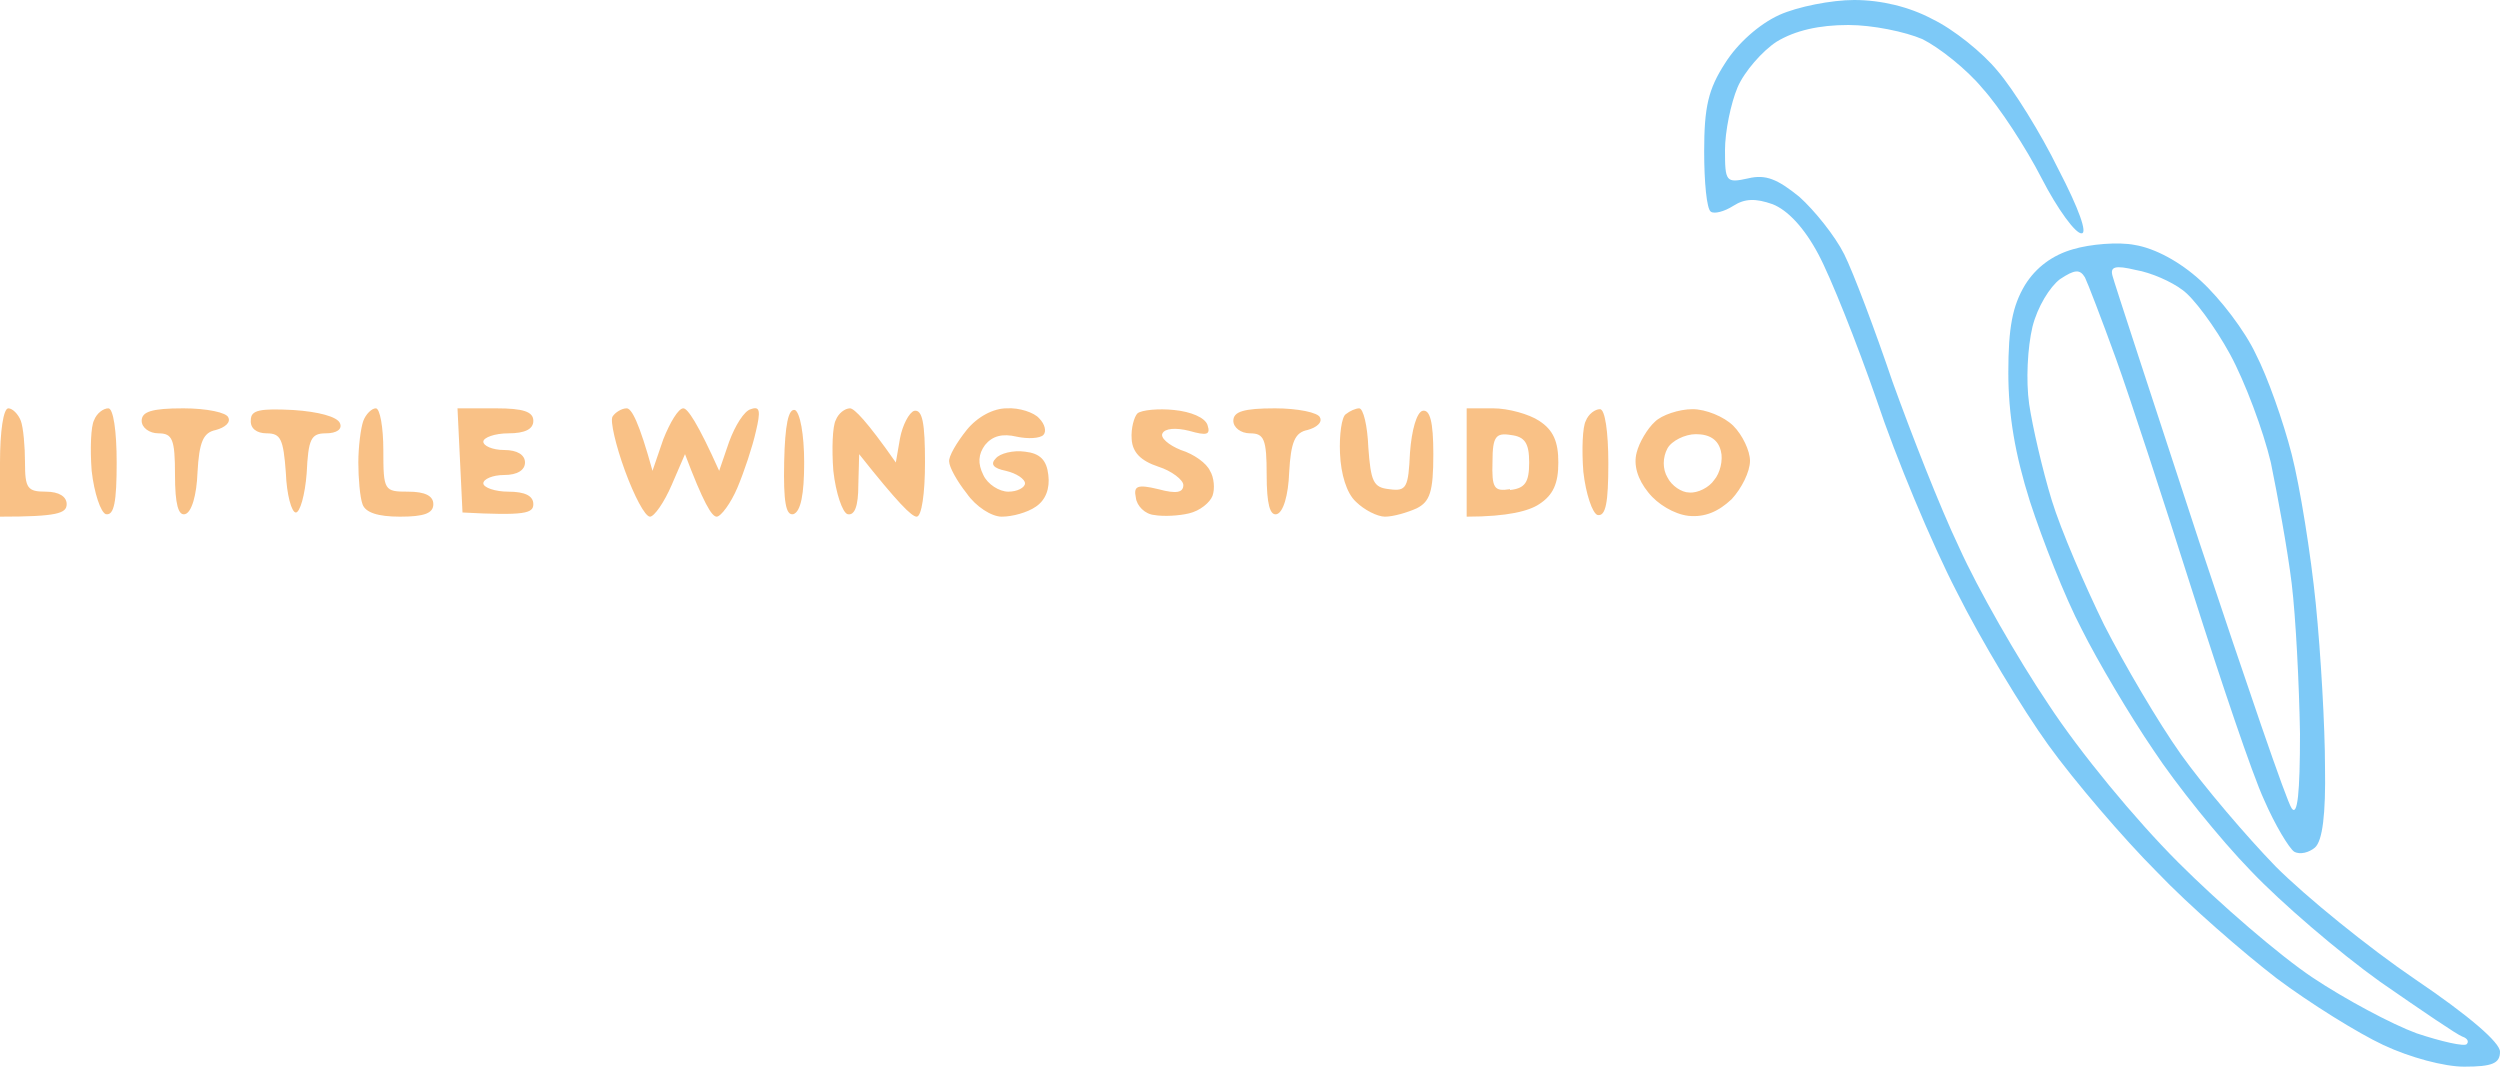
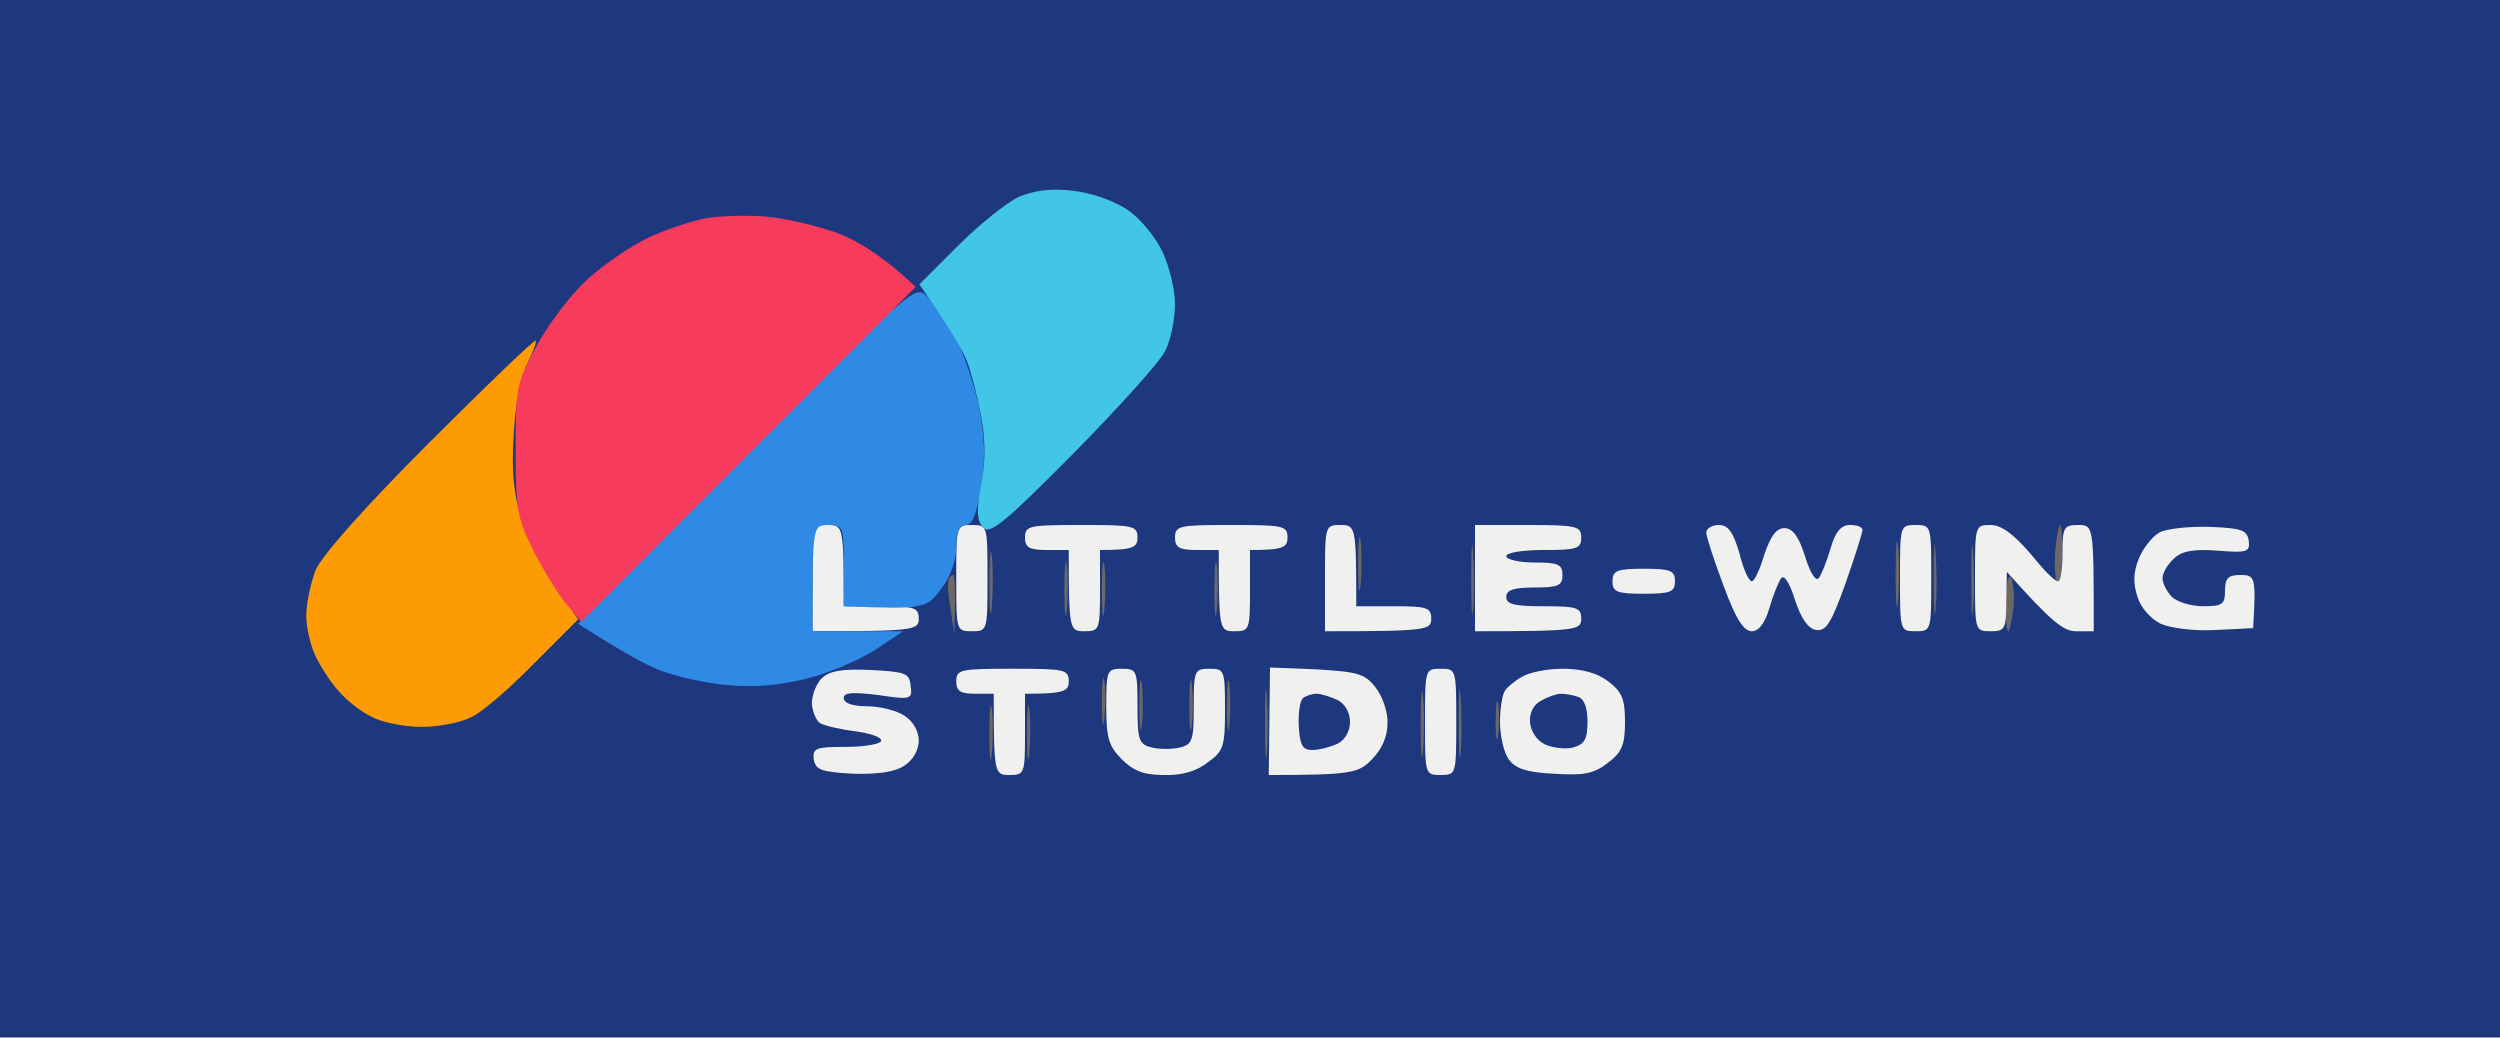
- <svg xmlns="http://www.w3.org/2000/svg" version="1.2" viewBox="0 0 300 128" width="300" height="128">
+ <svg xmlns="http://www.w3.org/2000/svg" version="1.2" viewBox="0 0 400 166" width="400" height="166">
  <style>
- 		.s0 { opacity: .7;fill: #46b2f3 } 
- 		.s1 { opacity: .7;fill: #f6a753 } 
+ 		.s0 { fill: #1e387f } 
+ 		.s1 { fill: #6d6765 } 
+ 		.s2 { fill: #f0f0ef } 
+ 		.s3 { fill: #fc9b03 } 
+ 		.s4 { fill: #2f8ae6 } 
+ 		.s5 { fill: #f63b5c } 
+ 		.s6 { fill: #42c6e8 } 
	</style>
  <g id="Background">
-     <path id="Path 0" fill-rule="evenodd" class="s0" d="m222.5 0c3.2 0 6.6 0.8 9.4 2.3 2.5 1.2 6 4 7.8 6.2 1.9 2.2 5.2 7.5 7.3 11.8 2.5 4.8 3.5 7.7 2.8 7.7-0.7 0.1-2.9-2.9-4.8-6.6-1.9-3.7-5.1-8.6-7.1-10.8-1.9-2.3-5.2-4.9-7.2-5.9-2.1-0.9-6-1.7-8.9-1.7q-5.3 0-8.6 2c-1.7 1.1-3.9 3.6-4.7 5.5-0.8 1.9-1.5 5.3-1.5 7.5 0 3.8 0.1 4 2.8 3.4 2.1-0.5 3.5 0.1 6.1 2.2 1.8 1.6 4.3 4.7 5.4 6.9 1.1 2.2 3.7 9.1 5.8 15.3 2.2 6.1 5.7 15.1 8 19.9 2.2 4.9 7 13.3 10.7 18.8 3.8 5.8 10.4 13.8 15.6 19 5 5 12.2 11.2 16.1 13.8 3.9 2.6 9.5 5.6 12.5 6.7 3 1 5.7 1.6 6 1.3 0.3-0.3 0.1-0.7-0.5-0.9-0.6-0.2-5-3.2-9.9-6.6-4.9-3.5-11.9-9.5-15.5-13.3-3.7-3.8-9-10.4-11.7-14.5-2.8-4.1-6.7-10.7-8.6-14.5-2-3.8-4.7-10.7-6.2-15.3-1.8-5.7-2.6-10.4-2.6-15.5 0-5.4 0.5-8 2-10.5 1.3-2.1 3.3-3.6 5.8-4.3 2-0.6 5.4-0.9 7.4-0.5 2.4 0.4 5.4 2 7.9 4.3 2.3 2.1 5.3 6 6.6 8.8 1.4 2.7 3.3 8.1 4.3 12 1 3.9 2.3 12 2.9 18 0.6 6 1.1 14.8 1.1 19.5 0.1 5.7-0.3 8.9-1.2 9.7-0.7 0.6-1.8 0.9-2.5 0.5-0.6-0.4-2.3-3.2-3.6-6.2-1.4-3-5.2-14.3-8.6-25-3.4-10.7-7.5-23.3-9.2-28-1.7-4.7-3.4-9.1-3.7-9.7-0.6-1-1.2-1-3 0.2-1.2 0.9-2.7 3.3-3.3 5.7-0.6 2.5-0.8 6.5-0.4 9.3 0.4 2.7 1.6 7.9 2.7 11.5 1.1 3.6 4 10.3 6.3 15 2.4 4.7 6.5 11.7 9.2 15.5 2.7 3.8 7.9 9.9 11.4 13.5 3.6 3.6 11.1 9.7 16.7 13.5 6.5 4.4 10.2 7.6 10.2 8.7 0 1.4-0.9 1.8-4.3 1.8-2.4 0-6.5-1.1-9.7-2.6-3-1.4-8.8-5-12.8-8-3.9-3-10.5-8.7-14.4-12.8-4-4-9.9-10.9-13-15.2-3.1-4.3-8.1-12.6-11-18.4-3-5.8-7.3-16.1-9.6-23-2.4-6.9-5.5-14.7-7-17.5-1.7-3.2-3.7-5.3-5.5-6-2-0.7-3.3-0.7-4.7 0.2-1.1 0.7-2.3 1-2.7 0.7-0.5-0.3-0.8-3.6-0.8-7.2 0-5.4 0.5-7.5 2.5-10.6 1.5-2.4 4.1-4.7 6.5-5.8 2.2-1 6.3-1.8 9-1.8zm41.4 65c5.6 16.8 10.5 31.2 11.1 32 0.7 1 1-1.8 1-9-0.1-5.8-0.5-13.9-1-18-0.5-4.1-1.7-10.6-2.5-14.5-0.9-3.8-3.1-9.7-4.9-13-1.8-3.3-4.4-6.8-5.7-7.7-1.3-1-3.8-2.1-5.6-2.4-2.5-0.6-3.1-0.4-2.8 0.7 0.2 0.8 4.9 15.1 10.4 31.9z" />
-     <path id="Path 1" fill-rule="evenodd" class="s1" d="m1 49c0.5 0 1.2 0.7 1.5 1.5 0.3 0.8 0.5 3.1 0.5 5 0 3.1 0.3 3.5 2.5 3.5 1.6 0 2.5 0.6 2.5 1.5 0 1.1-1.1 1.5-8 1.5v-6.5c0-3.7 0.4-6.5 1-6.5zm12 0c0.6 0 1 2.7 1 6.5 0 4.7-0.3 6.4-1.3 6.2-0.6-0.2-1.4-2.5-1.7-5.2-0.2-2.6-0.1-5.4 0.3-6.1 0.3-0.8 1.1-1.4 1.7-1.4zm9 0c2.8 0 5.2 0.5 5.4 1.1 0.3 0.6-0.4 1.2-1.5 1.5-1.5 0.3-2 1.4-2.2 5.1-0.1 2.7-0.7 4.8-1.5 5-0.8 0.2-1.2-1.2-1.2-4.7 0-4.3-0.3-5-2-5-1.1 0-2-0.7-2-1.5 0-1.1 1.2-1.5 5-1.5zm13.2 0.2c3 0.2 5.3 0.8 5.6 1.6 0.3 0.7-0.4 1.2-1.7 1.2-1.8 0-2.1 0.7-2.3 4.8-0.2 2.6-0.8 4.7-1.3 4.7-0.5 0-1.1-2.1-1.2-4.8-0.3-4-0.6-4.7-2.3-4.7-1.2 0-2-0.6-1.9-1.6 0-1.2 1.1-1.4 5.1-1.2zm9.9-0.2c0.5 0 0.9 2.3 0.9 5 0 4.9 0.1 5 3 5q3 0 3 1.5c0 1.1-1.1 1.5-4 1.5q-4 0-4.5-1.5c-0.3-0.8-0.5-3.1-0.5-5 0-1.9 0.3-4.2 0.6-5 0.3-0.8 1-1.5 1.5-1.5zm9.8 0h4.6c3.3 0 4.5 0.4 4.5 1.5q0 1.5-3 1.5c-1.6 0-3 0.5-3 1 0 0.5 1.1 1 2.5 1 1.6 0 2.5 0.6 2.5 1.5 0 0.9-0.9 1.5-2.5 1.5-1.4 0-2.5 0.5-2.5 1 0 0.5 1.4 1 3 1q3 0 3 1.5c0 1.1-1 1.4-8.5 1zm20.3 0c0.6 0 1.5 1.7 3.1 7.5l1.3-3.8c0.8-2 1.8-3.7 2.4-3.7 0.5 0 1.7 1.7 4.3 7.5l1.2-3.5c0.7-1.9 1.8-3.7 2.6-3.9 1.1-0.4 1.2 0.2 0.6 2.7-0.4 1.8-1.4 4.8-2.2 6.7-0.8 1.9-2 3.5-2.5 3.5-0.6 0-1.6-1.7-3.8-7.5l-1.6 3.7c-0.9 2.1-2.1 3.8-2.6 3.8-0.6 0-1.9-2.5-3-5.5-1.1-3-1.8-6-1.5-6.5 0.3-0.5 1.1-1 1.7-1zm20.2 0.2c0.6 0.3 1.1 2.9 1.1 6.3 0 3.8-0.4 5.9-1.3 6.2-0.9 0.2-1.2-1.5-1.1-6.3 0.1-4.4 0.5-6.4 1.3-6.2zm6.6-0.2c0.5 0 2 1.5 5.5 6.5l0.5-2.9c0.3-1.6 1.1-3.1 1.7-3.3 1-0.2 1.3 1.5 1.3 6.2 0 3.7-0.4 6.5-1 6.5-0.6 0-2.3-1.7-6.9-7.5l-0.1 3.7q0 3.8-1.3 3.5c-0.6-0.2-1.4-2.5-1.7-5.2-0.2-2.6-0.1-5.4 0.3-6.1 0.3-0.8 1.1-1.4 1.7-1.4zm18.8 0c1.5-0.1 3.3 0.5 3.9 1.2 0.7 0.7 0.9 1.6 0.5 2-0.4 0.4-1.8 0.5-3.2 0.2-1.7-0.4-2.9-0.1-3.8 1-0.8 1.1-0.9 2.2-0.2 3.6 0.5 1.1 1.9 2 3 2 1.1 0 2-0.5 2-1 0-0.5-1-1.2-2.3-1.5-1.5-0.3-1.9-0.8-1.2-1.5 0.5-0.6 2.1-1 3.5-0.8 1.8 0.2 2.6 1 2.8 2.8 0.2 1.6-0.3 3-1.5 3.8-1 0.7-2.8 1.2-4.1 1.2-1.2 0-3.1-1.2-4.2-2.8-1.2-1.5-2.1-3.2-2.1-3.8-0.1-0.6 0.9-2.3 2.1-3.8 1.3-1.6 3.2-2.6 4.8-2.6zm20.1 0.2c2 0.2 3.7 0.9 4 1.8 0.4 1.2-0.1 1.3-2.2 0.7-1.6-0.4-2.9-0.3-3.2 0.3-0.3 0.5 0.7 1.4 2.2 2 1.6 0.5 3.1 1.6 3.5 2.5 0.5 0.8 0.6 2.2 0.3 3-0.3 0.8-1.5 1.8-2.8 2.1-1.2 0.3-3.1 0.4-4.2 0.2-1.1-0.1-2.1-1.1-2.2-2.1-0.3-1.4 0.2-1.6 2.7-1 2.2 0.6 3 0.4 3-0.5 0-0.6-1.4-1.7-3-2.2-2.1-0.7-3.1-1.7-3.2-3.3-0.1-1.3 0.3-2.7 0.7-3.1 0.5-0.4 2.5-0.6 4.4-0.4zm12.1-0.2c2.7 0 5.2 0.5 5.4 1.1 0.3 0.6-0.4 1.2-1.5 1.5-1.5 0.3-2 1.4-2.2 5.1-0.1 2.7-0.7 4.8-1.5 5-0.8 0.2-1.2-1.2-1.2-4.7 0-4.3-0.3-5-2-5-1.1 0-2-0.7-2-1.5 0-1.1 1.2-1.5 5-1.5zm10.1 0c0.5 0 1 2.1 1.1 4.7 0.3 4.1 0.6 4.8 2.5 5 2.1 0.3 2.3-0.2 2.5-4.4 0.2-2.7 0.8-4.8 1.5-5 0.9-0.2 1.3 1.3 1.3 5.2 0 4.5-0.4 5.7-2 6.5-1.1 0.5-2.8 1-3.8 1-0.9 0-2.5-0.8-3.5-1.8-1.1-1-1.8-3.3-1.9-5.8-0.1-2.2 0.2-4.4 0.7-4.7 0.5-0.4 1.2-0.7 1.6-0.7zm12.9 0h3.2c1.8 0 4.3 0.7 5.5 1.5 1.7 1.1 2.3 2.5 2.3 5 0 2.5-0.6 3.9-2.3 5-1.2 0.8-3.7 1.5-8.7 1.5zm5.2 9.8c1.8-0.2 2.3-0.9 2.3-3.3 0-2.3-0.5-3.1-2.2-3.3-1.8-0.3-2.2 0.2-2.2 3.2-0.1 3.2 0.2 3.6 2.1 3.3zm10.8-9.7c0.6 0 1 2.7 1 6.5 0 4.7-0.3 6.4-1.3 6.2-0.6-0.2-1.4-2.5-1.7-5.2-0.2-2.6-0.1-5.4 0.3-6.1 0.3-0.8 1.1-1.4 1.7-1.4zm11.1 0c1.6 0 3.8 0.9 4.9 2 1.1 1.1 2 3 2 4.2 0 1.3-1 3.3-2.2 4.6-1.6 1.5-3.2 2.2-5.2 2-1.7-0.2-3.7-1.4-4.8-2.8-1.3-1.6-1.8-3.3-1.4-4.8 0.3-1.2 1.3-2.9 2.2-3.7 0.8-0.8 2.9-1.5 4.5-1.5zm-3 8.2c0.5 1 1.7 1.8 2.6 1.8 1 0.1 2.4-0.6 3-1.5 0.7-0.8 1.1-2.4 0.8-3.5q-0.5-2-3-2c-1.3 0-2.9 0.8-3.4 1.7-0.6 1.1-0.6 2.5 0 3.5z" />
+     <path id="Path 0" class="s0" d="m0 0h400v166h-400v-83z" />
+     <path id="Path 1" class="s1" d="m239.7 112.5c0.2 1.1 0.2 3.3 0 5-0.2 1.7-0.4 0.8-0.4-2 0-2.8 0.2-4.1 0.4-3z" />
+     <path id="Path 2" class="s1" d="m164.7 113.5c0.2 1.7 0.2 4.8 0 7-0.2 2.2-0.4 0.8-0.4-3 0-3.8 0.2-5.7 0.4-4z" />
+     <path id="Path 3" class="s1" d="m158.7 113.5c0.2 1.7 0.2 4.8 0 7-0.2 2.2-0.4 0.8-0.4-3 0-3.8 0.2-5.7 0.4-4z" />
+     <path id="Path 4" class="s1" d="m227.7 111.5c0.2 2.2 0.2 6 0 8.5-0.2 2.5-0.4 0.7-0.4-4 0-4.7 0.2-6.7 0.4-4.5z" />
+     <path id="Path 5" class="s2" d="m250 107c3 0 5.4 0.6 7.3 2 2.2 1.7 2.7 2.8 2.7 6.5 0 3.7-0.5 4.9-2.8 6.6-2.2 1.7-3.8 2-8.5 1.7-4.4-0.2-6.2-0.8-7.3-2.3-0.8-1.1-1.4-3.8-1.4-6 0-2.2 0.4-4.5 0.8-5 0.4-0.6 1.6-1.6 2.7-2.2 1.1-0.7 4-1.3 6.5-1.3z" />
+     <path id="Path 6" class="s0" d="m249.8 111c0.6 0 1.9 0.2 2.7 0.5 1 0.3 1.5 1.8 1.5 4 0 2.8-0.5 3.6-2.3 4.1-1.2 0.3-3.2 0.1-4.5-0.5-1.3-0.6-2.3-2.1-2.4-3.6-0.1-1.5 0.6-2.8 1.8-3.4 1-0.6 2.5-1.1 3.1-1.1z" />
+     <path id="Path 7" class="s1" d="m233.7 111.5c0.2 2.8 0.2 6.8 0 9-0.2 2.2-0.3 0-0.3-5 0-5 0.1-6.8 0.3-4z" />
+     <path id="Path 8" class="s2" d="m230.5 107c2.5 0 2.5 0.1 2.5 8.5 0 8.4 0 8.5-2.5 8.5-2.5 0-2.5-0.1-2.5-8.5 0-8.4 0-8.5 2.5-8.5z" />
+     <path id="Path 9" class="s2" d="m203.2 106.8l7.5 0.3c6.6 0.4 7.7 0.7 9.4 2.9 1.1 1.4 2 4 1.9 5.8 0 2-0.9 4.1-2.5 5.7-2.1 2.2-3.3 2.5-16.5 2.5l0.1-8.6z" />
+     <path id="Path 10" class="s0" d="m210.7 111c0.7 0 2.2 0.5 3.3 1 1.2 0.6 2 2 2 3.5 0 1.5-0.8 2.9-2 3.5-1.1 0.5-2.9 1-4 1-1.6 0-2-0.7-2.2-3.8-0.1-2.1 0.2-4.2 0.7-4.5 0.5-0.4 1.4-0.7 2.2-0.7z" />
+     <path id="Path 11" class="s1" d="m202.7 111.5c0.2 2.8 0.2 6.8 0 9-0.2 2.2-0.3 0-0.3-5 0-5 0.1-6.8 0.3-4z" />
+     <path id="Path 12" class="s1" d="m196.7 109.5c0.2 1.7 0.2 4.6 0 6.5-0.2 1.9-0.4 0.6-0.4-3 0-3.6 0.2-5.2 0.4-3.5z" />
+     <path id="Path 13" class="s1" d="m190.7 109.5c0.2 1.7 0.2 4.6 0 6.5-0.2 1.9-0.4 0.6-0.4-3 0-3.6 0.2-5.2 0.4-3.5z" />
+     <path id="Path 14" class="s1" d="m182.7 109.5c0.2 1.7 0.2 4.6 0 6.5-0.2 1.9-0.4 0.6-0.4-3 0-3.6 0.2-5.2 0.4-3.5z" />
+     <path id="Path 15" class="s2" d="m179.5 107c2.4 0 2.5 0.3 2.5 6 0 5.4 0.2 6.1 2.3 6.6 1.2 0.3 3.2 0.3 4.5 0 2-0.5 2.2-1.2 2.2-6.6 0-5.7 0.1-6 2.5-6 2.4 0 2.5 0.2 2.5 6.5 0 5.9-0.2 6.7-2.8 8.5-1.7 1.4-4.2 2.1-7 2-3.1 0-4.8-0.6-6.7-2.5-2.1-2.1-2.5-3.4-2.5-8.5 0-5.7 0.1-6 2.5-6z" />
+     <path id="Path 16" class="s1" d="m176.7 109c0.2 1.4 0.2 4.1 0 6-0.2 1.9-0.4 0.8-0.4-2.5 0-3.3 0.2-4.9 0.4-3.5z" />
+     <path id="Path 17" class="s2" d="m162 107c8.3 0 9 0.1 9 2 0 1.6-0.7 2-7 2v6.5c0 6.3-0.1 6.5-2.5 6.5-2.4 0-2.5-0.2-2.5-13h-3c-2.3 0-3-0.4-3-2 0-1.9 0.7-2 9-2z" />
+     <path id="Path 18" class="s2" d="m139.4 107.2c5.5 0.3 6.1 0.5 6.3 2.5 0.3 2.2 0.1 2.3-5.2 1.5-4.2-0.5-5.5-0.4-5.5 0.5 0 0.8 1.4 1.3 3.7 1.3 2.1 0 4.8 0.7 6 1.5 1.4 0.9 2.3 2.5 2.3 4 0 1.5-0.9 3.1-2.3 4-1.5 1-4.1 1.4-8.2 1.3-5.1-0.3-6-0.6-6.3-2.3-0.2-1.8 0.3-2 5.2-2 3.1 0 5.6-0.5 5.6-1 0-0.6-1.9-1.2-4.2-1.5-2.4-0.3-4.9-0.9-5.6-1.3-0.6-0.4-1.2-1.8-1.3-3.1 0-1.4 0.7-3.2 1.6-4.1 1.3-1.2 3.3-1.5 7.9-1.3z" />
+     <path id="Path 19" class="s1" d="m321.7 92.3c0.4 0.5 0.6 2.5 0.5 4.5-0.2 2-0.6 3.9-0.8 4.2-0.3 0.3-0.5-1.7-0.5-4.5 0-2.7 0.4-4.6 0.8-4.2z" />
+     <path id="Path 20" class="s1" d="m152.5 92c0.3 0 0.4 2.1 0.2 9.5l-0.6-4c-0.4-2.2-0.5-4.3-0.3-4.8 0.1-0.4 0.5-0.7 0.7-0.7z" />
+     <path id="Path 21" class="s2" d="m263 91c4.3 0 5 0.3 5 2 0 1.7-0.7 2-5 2-4.3 0-5-0.3-5-2 0-1.7 0.7-2 5-2z" />
+     <path id="Path 22" class="s1" d="m194.7 90.5c0.2 1.7 0.2 4.8 0 7-0.2 2.2-0.4 0.8-0.4-3 0-3.8 0.2-5.7 0.4-4z" />
+     <path id="Path 23" class="s1" d="m176.7 90.5c0.2 1.7 0.2 4.8 0 7-0.2 2.2-0.4 0.8-0.4-3 0-3.8 0.2-5.7 0.4-4z" />
+     <path id="Path 24" class="s1" d="m170.7 90.5c0.2 1.7 0.2 4.8 0 7-0.2 2.2-0.4 0.8-0.4-3 0-3.8 0.2-5.7 0.4-4z" />
+     <path id="Path 25" class="s1" d="m158.7 89c0.2 1.9 0.2 5.5 0 8-0.2 2.5-0.4 0.9-0.4-3.5 0-4.4 0.2-6.4 0.4-4.5z" />
+     <path id="Path 26" class="s2" d="m353.5 84.3c5.2 0.2 6 0.5 6.3 2.2 0.2 1.8-0.2 2-5 1.6-3.9-0.3-5.8 0.1-7 1.3-1 0.9-1.8 2.3-1.8 3.1 0 0.8 0.7 2.2 1.5 3 0.8 0.8 3.1 1.5 5 1.5 3.1 0 3.5-0.3 3.5-2.5 0-2 0.5-2.5 2.5-2.5 2.3 0 2.5 0.3 2 8.5l-6 0.3c-3.4 0.2-7.2-0.3-8.8-1-1.6-0.8-3.2-2.6-3.7-4.3-0.7-2.1-0.7-3.9 0.2-6.1 0.7-1.7 2.2-3.6 3.3-4.2 1.1-0.6 4.7-1 8-0.9z" />
+     <path id="Path 27" class="s1" d="m329.6 84c0.2 0 0.4 2 0.4 4.5 0 2.5-0.3 4.5-0.8 4.5-0.4 0-0.5-2-0.4-4.5 0.2-2.5 0.6-4.5 0.8-4.5z" />
+     <path id="Path 28" class="s2" d="m318.5 84c1.7 0 3.6 1.4 6.3 4.5 2 2.5 4 4.6 4.5 4.5 0.4 0 0.7-2 0.7-4.5 0-4.1 0.2-4.5 2.5-4.5 2.5 0 2.5 0.1 2.5 17h-2.8c-2 0-3.8-1.3-11.1-9.5l-0.1 4.8c0 4.3-0.2 4.7-2.5 4.7-2.5 0-2.5-0.1-2.5-8.5 0-8.4 0-8.5 2.5-8.5z" />
+     <path id="Path 29" class="s1" d="m315.7 88.5c0.2 2.8 0.2 6.8 0 9-0.2 2.2-0.3 0-0.3-5 0-5 0.1-6.8 0.3-4z" />
+     <path id="Path 30" class="s1" d="m309.7 88.5c0.2 2.8 0.2 6.8 0 9-0.2 2.2-0.3 0-0.3-5 0-5 0.1-6.8 0.3-4z" />
+     <path id="Path 31" class="s2" d="m306.5 84c2.5 0 2.5 0.1 2.5 8.5 0 8.4 0 8.5-2.5 8.5-2.5 0-2.5-0.1-2.5-8.5 0-8.4 0-8.5 2.5-8.5z" />
+     <path id="Path 32" class="s1" d="m303.7 87.5c0.2 2.2 0.2 6 0 8.5-0.2 2.5-0.4 0.7-0.4-4 0-4.7 0.2-6.7 0.4-4.5z" />
+     <path id="Path 33" class="s2" d="m275 84c1.5 0 2.3 1.1 3.3 4.5 0.6 2.5 1.5 4.5 2 4.5 0.4 0 1.3-1.9 2-4.3 1-2.9 1.9-4.2 3.2-4.2 1.3 0 2.3 1.3 3.3 4.5 0.8 2.6 1.7 4.1 2.2 3.5 0.4-0.5 1.3-2.7 1.9-4.8 0.8-2.7 1.7-3.7 3.1-3.7 1.1 0 2 0.3 2 0.8 0 0.4-1.2 4.2-2.7 8.5-2.3 6.4-3.1 7.7-4.7 7.5-1.3-0.2-2.4-1.8-3.4-4.8-0.8-2.6-1.7-4.1-2.2-3.5-0.4 0.5-1.3 2.7-1.9 4.8-0.7 2.4-1.7 3.7-2.8 3.7-1.3 0-2.6-2-4.5-7.2-1.5-4-2.8-7.9-2.8-8.6 0-0.6 0.9-1.2 2-1.2z" />
+     <path id="Path 34" class="s2" d="m236 84h8.5c7.8 0 8.5 0.2 8.5 2 0 1.8-0.7 2-6 2-3.3 0-6 0.4-6 1 0 0.5 2 1 4.5 1 3.8 0 4.5 0.3 4.5 2 0 1.7-0.7 2-4.5 2-3.3 0-4.5 0.4-4.5 1.5 0 1.2 1.3 1.5 6 1.5 5.3 0 6 0.2 6 2 0 1.8-0.7 2-17 2v-8.5z" />
+     <path id="Path 35" class="s1" d="m235.7 88.5c0.2 2.8 0.2 6.8 0 9-0.2 2.2-0.3 0-0.3-5 0-5 0.1-6.8 0.3-4z" />
+     <path id="Path 36" class="s1" d="m217.7 86.5c0.2 1.7 0.2 4.8 0 7-0.2 2.2-0.4 0.8-0.4-3 0-3.8 0.2-5.7 0.4-4z" />
+     <path id="Path 37" class="s2" d="m214.5 84c2.4 0 2.5 0.2 2.5 13h6c5.3 0 6 0.2 6 2 0 1.8-0.7 2-17 2v-8.5c0-8.4 0-8.5 2.5-8.5z" />
+     <path id="Path 38" class="s2" d="m197 84c8.3 0 9 0.1 9 2 0 1.6-0.7 2-6 2v6.5c0 6.3-0.1 6.5-2.5 6.5-2.4 0-2.5-0.2-2.5-13h-3.5c-2.8 0-3.5-0.4-3.5-2 0-1.9 0.7-2 9-2z" />
+     <path id="Path 39" class="s2" d="m173 84c8.3 0 9 0.1 9 2 0 1.6-0.7 2-6 2v6.5c0 6.3-0.1 6.5-2.5 6.5-2.4 0-2.5-0.2-2.5-13h-3.5c-2.8 0-3.5-0.4-3.5-2 0-1.9 0.7-2 9-2z" />
+     <path id="Path 40" class="s2" d="m155.5 84c2.5 0 2.5 0.1 2.5 8.5 0 8.4 0 8.5-2.5 8.5-2.5 0-2.5-0.1-2.5-8.5 0-8.4 0-8.5 2.5-8.5z" />
+     <path id="Path 41" class="s2" d="m132.5 84c2.4 0 2.5 0.2 2.5 13h6c5.3 0 6 0.2 6 2 0 1.8-0.7 2-17 2v-8.5c0-8.4 0-8.5 2.5-8.5z" />
+     <path id="Path 42" class="s3" d="m85.7 54.5c0.2 0.3-0.5 2-1.4 3.8-0.9 1.8-1.9 6.6-2.1 11.2-0.4 5.9 0 9.5 1.2 13.5 1 3 3.4 7.9 9.1 16.1l-7 7c-3.8 3.9-8.3 7.8-10 8.6-1.7 0.9-5.3 1.6-8 1.6-2.8 0-6.4-0.7-8-1.6-1.7-0.8-4-2.6-5.1-3.9-1.2-1.2-2.9-3.8-3.8-5.6-0.9-1.7-1.6-4.8-1.6-6.7 0-1.9 0.7-5.2 1.5-7.3 1-2.3 7.7-9.9 18.2-20.4 9.2-9.2 16.8-16.5 17-16.3z" />
+     <path id="Path 43" class="s4" d="m148.4 47.5c1 1.1 2.9 3.8 4.2 6 1.3 2.2 3 7.1 3.9 11 1.1 5.4 1.2 8.5 0.5 13.3-0.7 4.4-1.4 6.2-2.5 6.2-1 0-1.5 1.1-1.5 3.5 0 2.1-0.9 4.8-2.4 6.7-2.4 3.2-2.7 3.3-15.6 2.8v-6.5c0-6.3-0.1-6.5-2.5-6.5-2.5 0-2.5 0.1-2.5 17h14.5l-4.5 3c-2.5 1.6-7.4 3.7-11 4.6-4.5 1.1-8.4 1.4-12.8 1-3.4-0.3-8.1-1.4-10.5-2.3-2.3-0.9-6.2-3-13.2-7.5l27-27.2c26.7-26.9 27-27.1 28.9-25.1z" />
+     <path id="Path 44" class="s5" d="m123 34.7c3 0.3 8 1.5 11 2.6 3 1.1 7.1 3.5 12.5 8.6l-53.5 53.6-2.5-3c-1.4-1.7-3.7-5.5-5.2-8.5-2.5-5-2.8-6.5-2.8-16 0-10.1 0.1-10.7 3.5-16.9 1.9-3.5 5.6-8.3 8.1-10.5 2.5-2.3 6.8-5.2 9.5-6.5 2.7-1.3 6.9-2.7 9.4-3.2 2.5-0.4 7-0.5 10-0.2z" />
+     <path id="Path 45" class="s6" d="m171.5 30.5c2.9 0.3 6.5 1.5 8.8 3 2.1 1.4 4.5 4.3 5.7 6.8 1.1 2.3 2 6.1 2 8.4 0 2.4-0.7 5.8-1.6 7.5-0.9 1.8-7.6 9.2-14.8 16.5-11 11.1-13.3 12.9-14.3 11.7-1-1.1-1.1-2.7-0.3-6.9 0.7-3.8 0.7-7.3-0.1-11.3-0.6-3.1-1.6-7-2.3-8.7-0.7-1.6-2.6-5-7.5-12l6.2-6.2c3.4-3.4 7.8-6.9 9.7-7.8 2.4-1 5.1-1.4 8.5-1z" />
  </g>
</svg>
